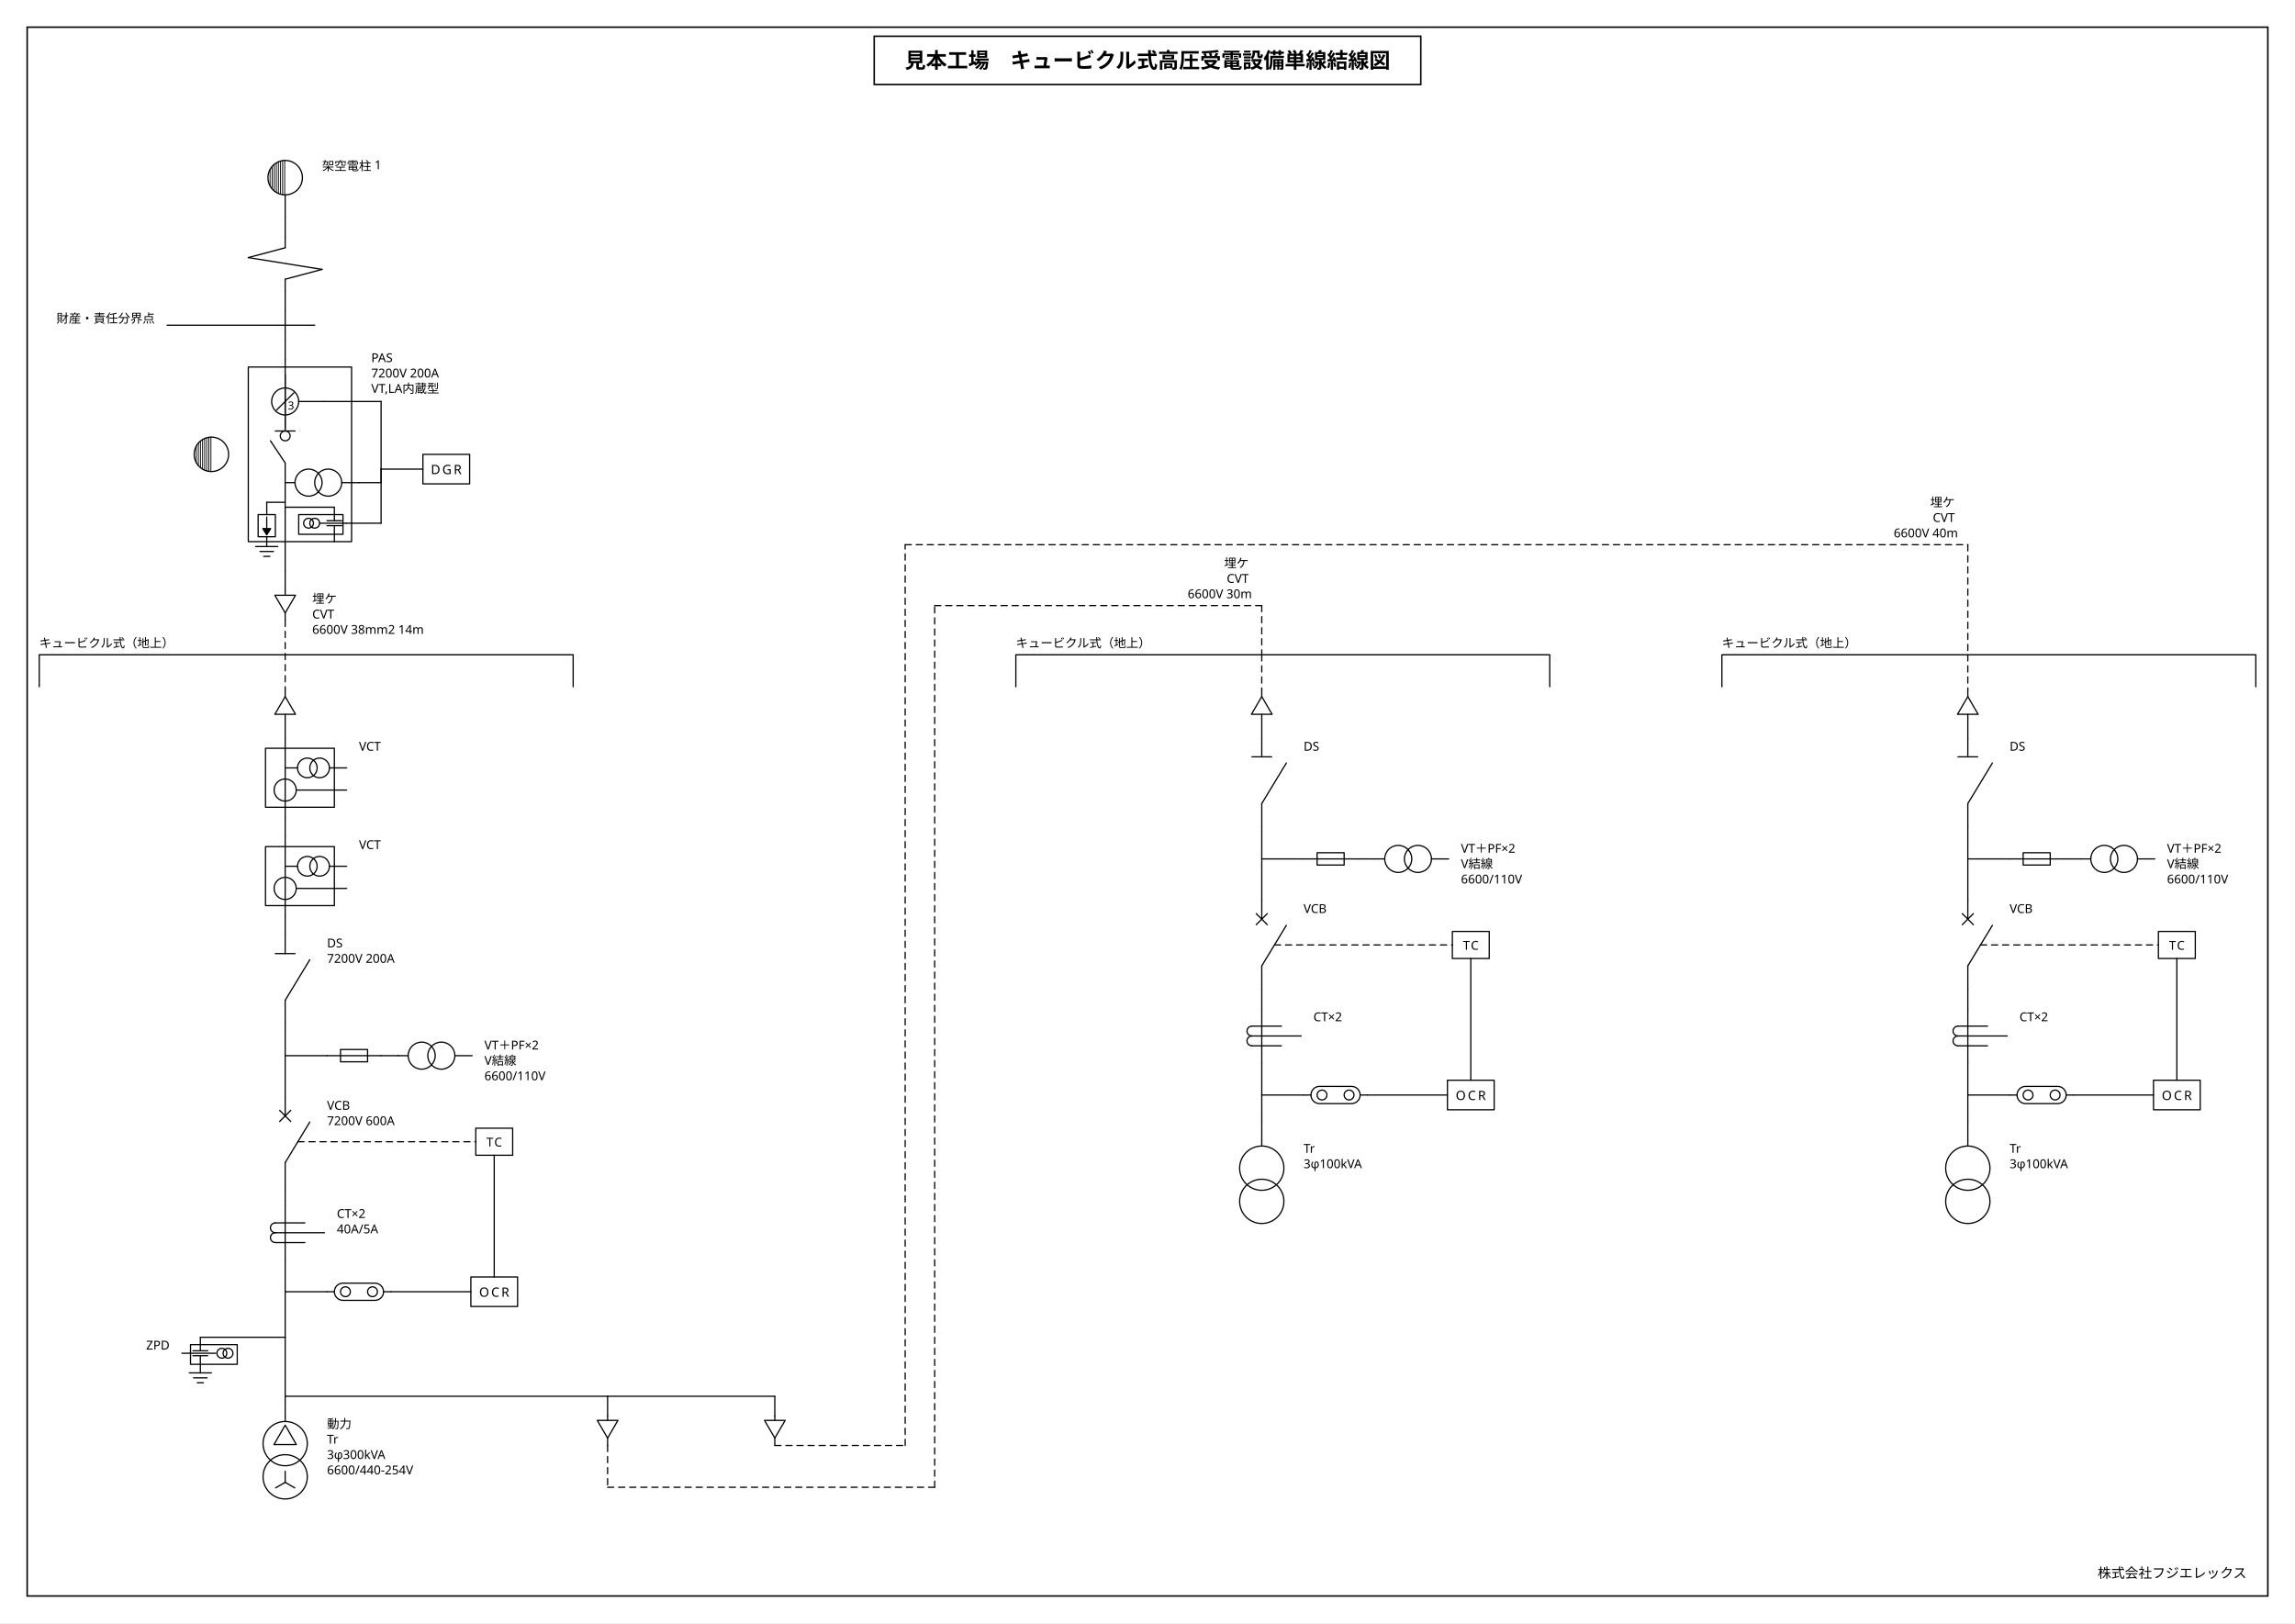
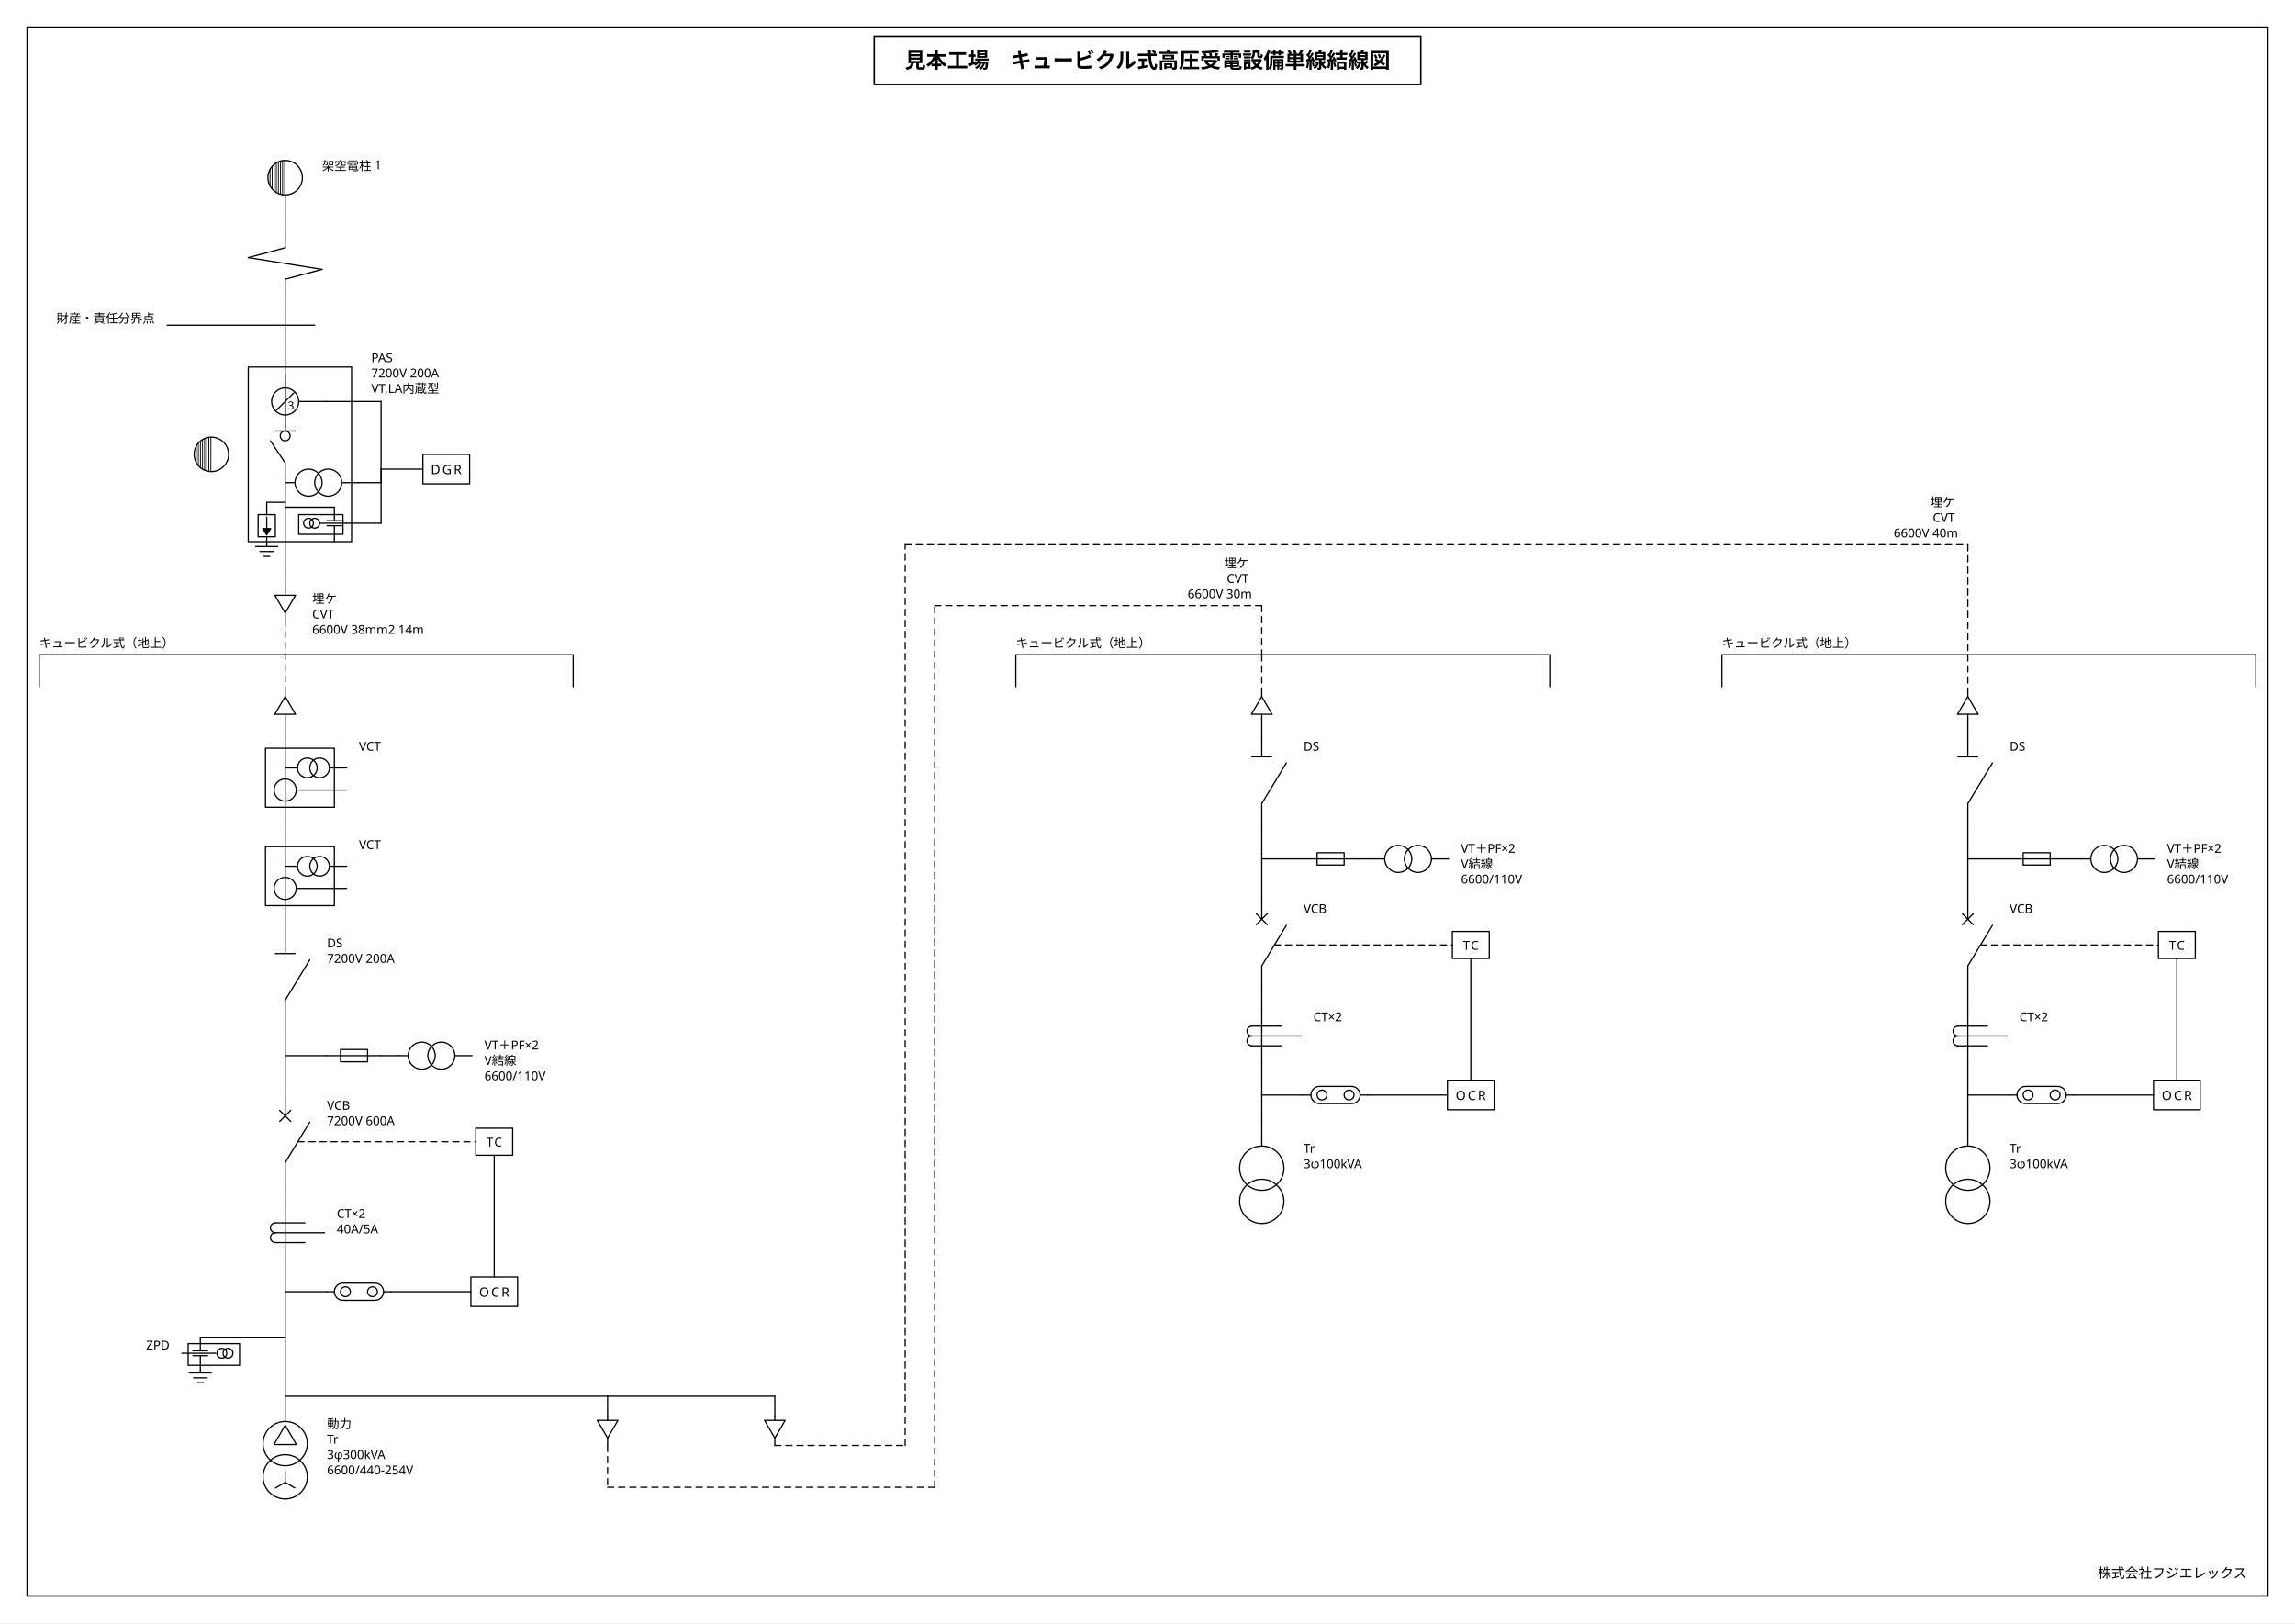
<svg xmlns="http://www.w3.org/2000/svg" viewBox="0 0 1520 1075" width="1520" height="1075">
  <rect x="0" y="0" width="1520" height="1075" fill="#fff" />
  <g stroke="#000" fill="none">
    <rect x="18" y="18" width="1484" height="1039" stroke-width="1" />
    <rect x="579" y="24" width="362" height="32" stroke-width="1" />
  </g>
  <text x="760" y="45" font-size="14" font-weight="700" text-anchor="middle" font-family="IPAGothic, 'IPAゴシック', 'Noto Sans JP', 'Hiragino Kaku Gothic ProN', 'Yu Gothic', sans-serif" fill="#000">見本工場　キュービクル式高圧受電設備単線結線図</text>
  <text x="1488" y="1045" font-size="9" text-anchor="end" font-family="IPAGothic, 'IPAゴシック', 'Noto Sans JP', 'Hiragino Kaku Gothic ProN', 'Yu Gothic', sans-serif" fill="#000">株式会社フジエレックス</text>
  <g transform="translate(188.88 104.63) scale(0.8144)">
    <g stroke="#000" fill="none" stroke-linecap="round" stroke-linejoin="round" color="#000">
      <path d="M -200 404 L 234.2 404 M -200 404 L -200 430 M 234.2 404 L 234.2 430" fill="none" stroke-width="1" />
      <text x="-200" y="398" font-size="10" font-family="IPAGothic, 'IPAゴシック', 'Noto Sans JP', 'Hiragino Kaku Gothic ProN', 'Yu Gothic', sans-serif" fill="currentColor" stroke="none">キュービクル式（地上）</text>
      <path d="M 594.2 404 L 1028.4 404 M 594.2 404 L 594.2 430 M 1028.4 404 L 1028.4 430" fill="none" stroke-width="1" />
      <text x="594.2" y="398" font-size="10" font-family="IPAGothic, 'IPAゴシック', 'Noto Sans JP', 'Hiragino Kaku Gothic ProN', 'Yu Gothic', sans-serif" fill="currentColor" stroke="none">キュービクル式（地上）</text>
      <path d="M 1168.4 404 L 1602.6 404 M 1168.4 404 L 1168.4 430 M 1602.6 404 L 1602.6 430" fill="none" stroke-width="1" />
      <text x="1168.4" y="398" font-size="10" font-family="IPAGothic, 'IPAゴシック', 'Noto Sans JP', 'Hiragino Kaku Gothic ProN', 'Yu Gothic', sans-serif" fill="currentColor" stroke="none">キュービクル式（地上）</text>
      <line x1="0" y1="48" x2="0" y2="64" stroke-width="1" />
      <line x1="0" y1="108" x2="0" y2="124" stroke-width="1" />
      <line x1="0" y1="148" x2="0" y2="164" stroke-width="1" />
      <line x1="0" y1="280" x2="-15" y2="280" stroke-width="1" />
      <line x1="0" y1="284" x2="40" y2="284" stroke-width="1" />
      <line x1="32" y1="198" x2="78" y2="198" stroke-width="1" />
      <line x1="78" y1="198" x2="78" y2="253" stroke-width="1" />
      <line x1="60" y1="264" x2="78" y2="264" stroke-width="1" />
      <line x1="78" y1="264" x2="78" y2="253" stroke-width="1" />
      <line x1="50" y1="297" x2="78" y2="297" stroke-width="1" />
      <line x1="78" y1="297" x2="78" y2="253" stroke-width="1" />
      <line x1="78" y1="253" x2="112" y2="253" stroke-width="1" />
      <line x1="0" y1="336" x2="0" y2="352" stroke-width="1" />
      <line x1="0" y1="376" x2="0" y2="432" stroke-width="1" stroke-dasharray="5 4" />
      <line x1="0" y1="456" x2="0" y2="472" stroke-width="1" />
      <line x1="0" y1="536" x2="0" y2="552" stroke-width="1" />
      <line x1="0" y1="616" x2="0" y2="632" stroke-width="1" />
      <line x1="0" y1="704" x2="0" y2="730" stroke-width="1" />
      <line x1="0" y1="730" x2="34" y2="730" stroke-width="1" />
      <line x1="78" y1="730" x2="92" y2="730" stroke-width="1" />
      <line x1="0" y1="730" x2="0" y2="764" stroke-width="1" />
      <line x1="0" y1="836" x2="0" y2="852" stroke-width="1" />
      <line x1="0" y1="896" x2="0" y2="922" stroke-width="1" />
      <line x1="0" y1="922" x2="34" y2="922" stroke-width="1" />
      <line x1="86" y1="922" x2="151" y2="922" stroke-width="1" />
      <line x1="10.303" y1="800" x2="155" y2="800" stroke-width="1" stroke-dasharray="5 4" />
      <line x1="170" y1="811" x2="170" y2="910" stroke-width="1" />
      <line x1="0" y1="922" x2="0" y2="959" stroke-width="1" />
      <line x1="0" y1="959" x2="-69" y2="959" stroke-width="1" />
      <line x1="0" y1="959" x2="0" y2="1007" stroke-width="1" />
      <line x1="0" y1="1007" x2="0" y2="1023" stroke-width="1" />
      <line x1="794.2" y1="404" x2="794.2" y2="432" stroke-width="1" stroke-dasharray="5 4" />
      <line x1="794.2" y1="456" x2="794.2" y2="472" stroke-width="1" />
      <line x1="794.2" y1="544" x2="794.2" y2="570" stroke-width="1" />
      <line x1="794.2" y1="570" x2="828.2" y2="570" stroke-width="1" />
      <line x1="872.2" y1="570" x2="886.2" y2="570" stroke-width="1" />
      <line x1="794.2" y1="570" x2="794.2" y2="604" stroke-width="1" />
      <line x1="794.2" y1="676" x2="794.2" y2="692" stroke-width="1" />
      <line x1="794.2" y1="736" x2="794.2" y2="762" stroke-width="1" />
      <line x1="794.2" y1="762" x2="828.2" y2="762" stroke-width="1" />
      <line x1="880.2" y1="762" x2="945.2" y2="762" stroke-width="1" />
      <line x1="804.503" y1="640" x2="949.2" y2="640" stroke-width="1" stroke-dasharray="5 4" />
      <line x1="964.2" y1="651" x2="964.2" y2="750" stroke-width="1" />
      <line x1="794.2" y1="762" x2="794.2" y2="783" stroke-width="1" />
      <line x1="794.2" y1="783" x2="794.2" y2="799" stroke-width="1" />
      <line x1="1368.4" y1="404" x2="1368.4" y2="432" stroke-width="1" stroke-dasharray="5 4" />
      <line x1="1368.4" y1="456" x2="1368.4" y2="472" stroke-width="1" />
      <line x1="1368.4" y1="544" x2="1368.4" y2="570" stroke-width="1" />
      <line x1="1368.4" y1="570" x2="1402.4" y2="570" stroke-width="1" />
      <line x1="1446.4" y1="570" x2="1460.4" y2="570" stroke-width="1" />
      <line x1="1368.4" y1="570" x2="1368.4" y2="604" stroke-width="1" />
      <line x1="1368.4" y1="676" x2="1368.4" y2="692" stroke-width="1" />
      <line x1="1368.4" y1="736" x2="1368.4" y2="762" stroke-width="1" />
      <line x1="1368.4" y1="762" x2="1402.4" y2="762" stroke-width="1" />
      <line x1="1454.4" y1="762" x2="1519.4" y2="762" stroke-width="1" />
      <line x1="1378.703" y1="640" x2="1523.4" y2="640" stroke-width="1" stroke-dasharray="5 4" />
      <line x1="1538.4" y1="651" x2="1538.4" y2="750" stroke-width="1" />
      <line x1="1368.4" y1="762" x2="1368.4" y2="783" stroke-width="1" />
      <line x1="1368.4" y1="783" x2="1368.4" y2="799" stroke-width="1" />
      <line x1="0" y1="1007" x2="262.2" y2="1007" stroke-width="1" />
      <line x1="262.2" y1="1007" x2="262.2" y2="1023" stroke-width="1" />
      <line x1="262.2" y1="1047" x2="262.2" y2="1081" stroke-width="1" stroke-dasharray="5 4" />
      <line x1="262.2" y1="1081" x2="528.2" y2="1081" stroke-width="1" stroke-dasharray="5 4" />
      <line x1="528.2" y1="1081" x2="528.2" y2="364" stroke-width="1" stroke-dasharray="5 4" />
      <line x1="528.2" y1="364" x2="794.2" y2="364" stroke-width="1" stroke-dasharray="5 4" />
      <line x1="794.2" y1="364" x2="794.2" y2="404" stroke-width="1" stroke-dasharray="5 4" />
      <line x1="262.2" y1="1007" x2="398.2" y2="1007" stroke-width="1" />
      <line x1="398.2" y1="1007" x2="398.2" y2="1023" stroke-width="1" />
      <line x1="398.2" y1="1047" x2="504.2" y2="1047" stroke-width="1" stroke-dasharray="5 4" />
      <line x1="504.2" y1="1047" x2="504.2" y2="314.5" stroke-width="1" stroke-dasharray="5 4" />
      <line x1="504.2" y1="314.5" x2="1368.4" y2="314.5" stroke-width="1" stroke-dasharray="5 4" />
      <line x1="1368.4" y1="314.5" x2="1368.4" y2="404" stroke-width="1" stroke-dasharray="5 4" />
      <text x="786.2" y="333" font-size="10" text-anchor="end" font-family="IPAGothic, 'IPAゴシック', 'Noto Sans JP', 'Hiragino Kaku Gothic ProN', 'Yu Gothic', sans-serif" fill="currentColor" stroke="none">
        <tspan x="786.2" dy="0">埋ケ</tspan>
        <tspan x="786.2" dy="12.5">CVT</tspan>
        <tspan x="786.2" dy="12.5">6600V 30m</tspan>
      </text>
      <text x="1360.4" y="283.5" font-size="10" text-anchor="end" font-family="IPAGothic, 'IPAゴシック', 'Noto Sans JP', 'Hiragino Kaku Gothic ProN', 'Yu Gothic', sans-serif" fill="currentColor" stroke="none">
        <tspan x="1360.4" dy="0">埋ケ</tspan>
        <tspan x="1360.4" dy="12.5">CVT</tspan>
        <tspan x="1360.4" dy="12.5">6600V 40m</tspan>
      </text>
      <g transform="translate(-16 0)">
        <circle cx="16" cy="16" r="14" fill="none" stroke-width="1" />
        <line x1="3.7" y1="9.313" x2="3.7" y2="22.687" stroke-width="0.7" />
        <line x1="5.4" y1="6.855" x2="5.4" y2="25.145" stroke-width="0.7" />
        <line x1="7.1" y1="5.193" x2="7.1" y2="26.807" stroke-width="0.7" />
        <line x1="8.8" y1="3.993" x2="8.8" y2="28.007" stroke-width="0.7" />
        <line x1="10.5" y1="3.126" x2="10.5" y2="28.874" stroke-width="0.7" />
        <line x1="12.2" y1="2.526" x2="12.2" y2="29.474" stroke-width="0.7" />
        <line x1="13.9" y1="2.158" x2="13.9" y2="29.842" stroke-width="0.7" />
        <line x1="15.6" y1="2.006" x2="15.6" y2="29.994" stroke-width="0.7" />
        <line x1="16" y1="30" x2="16" y2="48" stroke-width="1" />
      </g>
      <text x="30" y="10" font-size="10" text-anchor="start" font-family="IPAGothic, 'IPAゴシック', 'Noto Sans JP', 'Hiragino Kaku Gothic ProN', 'Yu Gothic', sans-serif" fill="currentColor" stroke="none">
        <tspan x="30" dy="0">架空電柱 1</tspan>
      </text>
      <g transform="translate(-30 64)">
        <line x1="30" y1="0" x2="30" y2="9" stroke-width="1" />
        <line x1="30" y1="9" x2="0" y2="17" stroke-width="1" />
        <line x1="0" y1="17" x2="60" y2="26.6" stroke-width="1" />
        <line x1="60" y1="26.6" x2="30" y2="34.6" stroke-width="1" />
        <line x1="30" y1="34.6" x2="30" y2="44" stroke-width="1" />
      </g>
      <g transform="translate(-96 124)">
        <line x1="96" y1="0" x2="96" y2="24" stroke-width="1" />
        <line x1="0" y1="12" x2="120" y2="12" stroke-width="1" />
      </g>
      <text x="-106" y="134" font-size="10" text-anchor="end" font-family="IPAGothic, 'IPAゴシック', 'Noto Sans JP', 'Hiragino Kaku Gothic ProN', 'Yu Gothic', sans-serif" fill="currentColor" stroke="none">
        <tspan x="-106" dy="0">財産・責任分界点</tspan>
      </text>
      <g transform="translate(-36 164)">
        <line x1="36" y1="0" x2="36" y2="6" stroke-width="1" />
        <rect x="6" y="6" width="84" height="142" fill="none" stroke-width="1" />
        <line x1="36" y1="6" x2="36" y2="58" stroke-width="1" />
        <line x1="28" y1="58" x2="44" y2="58" stroke-width="1" />
        <circle cx="36" cy="62" r="4" fill="none" stroke-width="1" />
        <line x1="36" y1="84" x2="24" y2="66" stroke-width="1" />
        <line x1="36" y1="84" x2="36" y2="172" stroke-width="1" />
      </g>
      <text x="70" y="166" font-size="10" text-anchor="start" font-family="IPAGothic, 'IPAゴシック', 'Noto Sans JP', 'Hiragino Kaku Gothic ProN', 'Yu Gothic', sans-serif" fill="currentColor" stroke="none">
        <tspan x="70" dy="0">PAS</tspan>
        <tspan x="70" dy="12.5">7200V 200A</tspan>
        <tspan x="70" dy="12.5">VT,LA内蔵型</tspan>
      </text>
      <g transform="translate(-76 225)">
        <circle cx="16" cy="16" r="14" fill="none" stroke-width="1" />
        <line x1="3.7" y1="9.313" x2="3.7" y2="22.687" stroke-width="0.7" />
        <line x1="5.4" y1="6.855" x2="5.4" y2="25.145" stroke-width="0.7" />
        <line x1="7.1" y1="5.193" x2="7.1" y2="26.807" stroke-width="0.7" />
        <line x1="8.8" y1="3.993" x2="8.8" y2="28.007" stroke-width="0.7" />
        <line x1="10.5" y1="3.126" x2="10.5" y2="28.874" stroke-width="0.7" />
        <line x1="12.2" y1="2.526" x2="12.2" y2="29.474" stroke-width="0.7" />
        <line x1="13.9" y1="2.158" x2="13.9" y2="29.842" stroke-width="0.7" />
        <line x1="15.6" y1="2.006" x2="15.6" y2="29.994" stroke-width="0.7" />
      </g>
      <g transform="translate(-20 176)">
        <line x1="20" y1="0" x2="20" y2="44" stroke-width="1" />
        <circle cx="20" cy="22" r="11" fill="none" stroke-width="1" />
        <line x1="12.929" y1="29.071" x2="27.071" y2="14.929" stroke-width="1" />
        <text x="24.75" y="25" font-size="9" text-anchor="middle" dominant-baseline="central" font-family="IPAGothic, 'IPAゴシック', 'Noto Sans JP', 'Hiragino Kaku Gothic ProN', 'Yu Gothic', sans-serif" fill="currentColor" stroke="none">3</text>
        <line x1="31" y1="22" x2="52" y2="22" stroke-width="1" />
      </g>
      <g transform="translate(0 249)">
        <line x1="0" y1="15" x2="8" y2="15" stroke-width="1" />
        <circle cx="19" cy="15" r="11" fill="none" stroke-width="1" />
        <circle cx="35" cy="15" r="11" fill="none" stroke-width="1" />
        <line x1="46" y1="15" x2="60" y2="15" stroke-width="1" />
      </g>
      <g transform="translate(-35 280)">
        <line x1="20" y1="0" x2="20" y2="10" stroke-width="1" />
        <rect x="13" y="10" width="14" height="18" fill="none" stroke-width="1" />
        <line x1="20" y1="12" x2="20" y2="23" stroke-width="1" />
        <polygon points="16.8,21.38 20,26.5 23.2,21.38" fill="currentColor" stroke-width="1" />
        <line x1="20" y1="28" x2="20" y2="36" stroke-width="1" />
        <line x1="11" y1="36" x2="29" y2="36" stroke-width="1" />
        <line x1="14.5" y1="40" x2="25.5" y2="40" stroke-width="1" />
        <line x1="17.5" y1="44" x2="22.5" y2="44" stroke-width="1" />
      </g>
      <g transform="translate(10 284)">
        <line x1="30" y1="0" x2="30" y2="11" stroke-width="1" />
        <rect x="1" y="6" width="36" height="16" fill="none" stroke-width="1" />
        <line x1="24" y1="11" x2="36" y2="11" stroke-width="1" />
        <line x1="24" y1="15" x2="36" y2="15" stroke-width="1" />
        <line x1="30" y1="15" x2="30" y2="28" stroke-width="1" />
        <line x1="18" y1="13" x2="40" y2="13" stroke-width="1" />
        <circle cx="9" cy="13" r="4" fill="none" stroke-width="1" />
        <circle cx="14" cy="13" r="4" fill="none" stroke-width="1" />
      </g>
      <g transform="translate(112 241)">
        <rect x="0" y="0" width="38" height="24" fill="none" stroke-width="1" />
        <text x="19" y="12" font-size="10.5" text-anchor="middle" dominant-baseline="central" font-family="IPAGothic, 'IPAゴシック', 'Noto Sans JP', 'Hiragino Kaku Gothic ProN', 'Yu Gothic', sans-serif" letter-spacing="1.6" fill="currentColor" stroke="none">DGR</text>
      </g>
      <g transform="translate(-12 352)">
        <line x1="12" y1="0" x2="12" y2="3.6" stroke-width="1" />
        <polygon points="3.6,3.6 20.4,3.6 12,18" fill="none" stroke-width="1" />
        <line x1="12" y1="18" x2="12" y2="24" stroke-width="1" />
      </g>
      <text x="22" y="362" font-size="10" text-anchor="start" font-family="IPAGothic, 'IPAゴシック', 'Noto Sans JP', 'Hiragino Kaku Gothic ProN', 'Yu Gothic', sans-serif" fill="currentColor" stroke="none">
        <tspan x="22" dy="0">埋ケ</tspan>
        <tspan x="22" dy="12.5">CVT</tspan>
        <tspan x="22" dy="12.5">6600V 38mm2 14m</tspan>
      </text>
      <g transform="translate(-12 432) rotate(180 12 12)">
        <line x1="12" y1="0" x2="12" y2="3.6" stroke-width="1" />
        <polygon points="3.6,3.6 20.4,3.6 12,18" fill="none" stroke-width="1" />
        <line x1="12" y1="18" x2="12" y2="24" stroke-width="1" />
      </g>
      <g transform="translate(-22 472)">
        <line x1="22" y1="0" x2="22" y2="64" stroke-width="1" />
        <rect x="6" y="8" width="56" height="48" fill="none" stroke-width="1" />
        <line x1="22" y1="24" x2="32" y2="24" stroke-width="1" />
        <circle cx="40" cy="24" r="8" fill="none" stroke-width="1" />
        <circle cx="50" cy="24" r="8" fill="none" stroke-width="1" />
        <line x1="58" y1="24" x2="72" y2="24" stroke-width="1" />
        <circle cx="22" cy="42" r="9" fill="none" stroke-width="1" />
        <line x1="31" y1="42" x2="72" y2="42" stroke-width="1" />
      </g>
      <text x="60" y="482" font-size="10" text-anchor="start" font-family="IPAGothic, 'IPAゴシック', 'Noto Sans JP', 'Hiragino Kaku Gothic ProN', 'Yu Gothic', sans-serif" fill="currentColor" stroke="none">
        <tspan x="60" dy="0">VCT</tspan>
      </text>
      <g transform="translate(-22 552)">
        <line x1="22" y1="0" x2="22" y2="64" stroke-width="1" />
        <rect x="6" y="8" width="56" height="48" fill="none" stroke-width="1" />
        <line x1="22" y1="24" x2="32" y2="24" stroke-width="1" />
        <circle cx="40" cy="24" r="8" fill="none" stroke-width="1" />
        <circle cx="50" cy="24" r="8" fill="none" stroke-width="1" />
        <line x1="58" y1="24" x2="72" y2="24" stroke-width="1" />
        <circle cx="22" cy="42" r="9" fill="none" stroke-width="1" />
        <line x1="31" y1="42" x2="72" y2="42" stroke-width="1" />
      </g>
      <text x="60" y="562" font-size="10" text-anchor="start" font-family="IPAGothic, 'IPAゴシック', 'Noto Sans JP', 'Hiragino Kaku Gothic ProN', 'Yu Gothic', sans-serif" fill="currentColor" stroke="none">
        <tspan x="60" dy="0">VCT</tspan>
      </text>
      <g transform="translate(-24 632)">
        <line x1="24" y1="0" x2="24" y2="15" stroke-width="1" />
        <line x1="16" y1="15" x2="32" y2="15" stroke-width="1" />
        <line x1="24" y1="53" x2="44" y2="20" stroke-width="1" />
        <line x1="24" y1="53" x2="24" y2="72" stroke-width="1" />
      </g>
      <text x="34" y="642" font-size="10" text-anchor="start" font-family="IPAGothic, 'IPAゴシック', 'Noto Sans JP', 'Hiragino Kaku Gothic ProN', 'Yu Gothic', sans-serif" fill="currentColor" stroke="none">
        <tspan x="34" dy="0">DS</tspan>
        <tspan x="34" dy="12.5">7200V 200A</tspan>
      </text>
      <g transform="translate(36 708) rotate(-90 20 22)">
        <line x1="20" y1="0" x2="20" y2="44" stroke-width="1" />
        <rect x="15" y="11" width="10" height="22" fill="none" stroke-width="1" />
      </g>
      <g transform="translate(92 715)">
        <line x1="0" y1="15" x2="8" y2="15" stroke-width="1" />
        <circle cx="19" cy="15" r="11" fill="none" stroke-width="1" />
        <circle cx="35" cy="15" r="11" fill="none" stroke-width="1" />
        <line x1="46" y1="15" x2="60" y2="15" stroke-width="1" />
      </g>
      <text x="162" y="725" font-size="10" text-anchor="start" font-family="IPAGothic, 'IPAゴシック', 'Noto Sans JP', 'Hiragino Kaku Gothic ProN', 'Yu Gothic', sans-serif" fill="currentColor" stroke="none">
        <tspan x="162" dy="0">VT＋PF×2</tspan>
        <tspan x="162" dy="12.5">V結線</tspan>
        <tspan x="162" dy="12.5">6600/110V</tspan>
      </text>
      <g transform="translate(-24 764)">
        <line x1="24" y1="0" x2="24" y2="15" stroke-width="1" />
        <line x1="19.5" y1="10.5" x2="28.5" y2="19.5" stroke-width="1" />
        <line x1="28.5" y1="10.5" x2="19.5" y2="19.5" stroke-width="1" />
        <line x1="24" y1="53" x2="44" y2="20" stroke-width="1" />
        <line x1="24" y1="53" x2="24" y2="72" stroke-width="1" />
      </g>
      <text x="34" y="774" font-size="10" text-anchor="start" font-family="IPAGothic, 'IPAゴシック', 'Noto Sans JP', 'Hiragino Kaku Gothic ProN', 'Yu Gothic', sans-serif" fill="currentColor" stroke="none">
        <tspan x="34" dy="0">VCB</tspan>
        <tspan x="34" dy="12.5">7200V 600A</tspan>
      </text>
      <g transform="translate(-24 852)">
        <line x1="24" y1="0" x2="24" y2="44" stroke-width="1" />
        <line x1="16" y1="14" x2="40" y2="14" stroke-width="1" />
        <line x1="16" y1="30" x2="40" y2="30" stroke-width="1" />
        <line x1="16" y1="22" x2="56" y2="22" stroke-width="1" />
        <path d="M 16 14 A 4 4 0 0 0 16 22" fill="none" stroke-width="1" />
        <path d="M 16 22 A 4 4 0 0 0 16 30" fill="none" stroke-width="1" />
      </g>
      <text x="42" y="862" font-size="10" text-anchor="start" font-family="IPAGothic, 'IPAゴシック', 'Noto Sans JP', 'Hiragino Kaku Gothic ProN', 'Yu Gothic', sans-serif" fill="currentColor" stroke="none">
        <tspan x="42" dy="0">CT×2</tspan>
        <tspan x="42" dy="12.5">40A/5A</tspan>
      </text>
      <g transform="translate(34 911)">
        <line x1="0" y1="11" x2="6" y2="11" stroke-width="1" />
        <rect x="6" y="4" width="40" height="14" rx="7" fill="none" stroke-width="1" />
        <circle cx="15" cy="11" r="4" fill="none" stroke-width="1" />
        <circle cx="37" cy="11" r="4" fill="none" stroke-width="1" />
        <line x1="46" y1="11" x2="52" y2="11" stroke-width="1" />
      </g>
      <g transform="translate(151 910)">
        <rect x="0" y="0" width="38" height="24" fill="none" stroke-width="1" />
        <text x="19" y="12" font-size="10.5" text-anchor="middle" dominant-baseline="central" font-family="IPAGothic, 'IPAゴシック', 'Noto Sans JP', 'Hiragino Kaku Gothic ProN', 'Yu Gothic', sans-serif" letter-spacing="1.6" fill="currentColor" stroke="none">OCR</text>
      </g>
      <g transform="translate(155 789)">
        <rect x="0" y="0" width="30" height="22" fill="none" stroke-width="1" />
        <text x="15" y="11" font-size="10" text-anchor="middle" dominant-baseline="central" font-family="IPAGothic, 'IPAゴシック', 'Noto Sans JP', 'Hiragino Kaku Gothic ProN', 'Yu Gothic', sans-serif" letter-spacing="1" fill="currentColor" stroke="none">TC</text>
      </g>
      <g transform="translate(-84 959)">
        <line x1="15" y1="0" x2="15" y2="11" stroke-width="1" />
-         <rect x="7" y="6" width="38" height="16" fill="none" stroke-width="1" />
+         <rect x="5.1" y="5.2" width="41.8" height="17.6" fill="none" stroke-width="1" />
        <line x1="9" y1="11" x2="21" y2="11" stroke-width="1" />
        <line x1="9" y1="15" x2="21" y2="15" stroke-width="1" />
        <line x1="15" y1="15" x2="15" y2="29" stroke-width="1" />
        <line x1="6" y1="29" x2="24" y2="29" stroke-width="1" />
        <line x1="9.5" y1="33" x2="20.5" y2="33" stroke-width="1" />
        <line x1="12.5" y1="37" x2="17.5" y2="37" stroke-width="1" />
        <line x1="0" y1="13" x2="27.5" y2="13" stroke-width="1" />
        <circle cx="32.5" cy="13" r="4" fill="none" stroke-width="1" />
        <circle cx="37.5" cy="13" r="4" fill="none" stroke-width="1" />
      </g>
      <text x="-94" y="969" font-size="10" text-anchor="end" font-family="IPAGothic, 'IPAゴシック', 'Noto Sans JP', 'Hiragino Kaku Gothic ProN', 'Yu Gothic', sans-serif" fill="currentColor" stroke="none">
        <tspan x="-94" dy="0">ZPD</tspan>
      </text>
      <g transform="translate(-24 1023)">
        <line x1="24" y1="0" x2="24" y2="4.5" stroke-width="1" />
        <circle cx="24" cy="22.5" r="18" fill="none" stroke-width="1" />
        <circle cx="24" cy="49.5" r="18" fill="none" stroke-width="1" />
        <polygon points="24,7.5 33.093,23.25 14.907,23.25" fill="none" stroke-width="1" />
        <line x1="24" y1="54" x2="24" y2="45" stroke-width="1" />
        <line x1="24" y1="54" x2="31.794" y2="58.5" stroke-width="1" />
        <line x1="24" y1="54" x2="16.206" y2="58.5" stroke-width="1" />
      </g>
      <text x="34" y="1033" font-size="10" text-anchor="start" font-family="IPAGothic, 'IPAゴシック', 'Noto Sans JP', 'Hiragino Kaku Gothic ProN', 'Yu Gothic', sans-serif" fill="currentColor" stroke="none">
        <tspan x="34" dy="0">動力</tspan>
        <tspan x="34" dy="12.5">Tr</tspan>
        <tspan x="34" dy="12.5">3φ300kVA</tspan>
        <tspan x="34" dy="12.5">6600/440-254V</tspan>
      </text>
      <g transform="translate(782.2 432) rotate(180 12 12)">
        <line x1="12" y1="0" x2="12" y2="3.6" stroke-width="1" />
        <polygon points="3.6,3.6 20.4,3.6 12,18" fill="none" stroke-width="1" />
        <line x1="12" y1="18" x2="12" y2="24" stroke-width="1" />
      </g>
      <g transform="translate(770.2 472)">
        <line x1="24" y1="0" x2="24" y2="15" stroke-width="1" />
        <line x1="16" y1="15" x2="32" y2="15" stroke-width="1" />
        <line x1="24" y1="53" x2="44" y2="20" stroke-width="1" />
        <line x1="24" y1="53" x2="24" y2="72" stroke-width="1" />
      </g>
      <text x="828.2" y="482" font-size="10" text-anchor="start" font-family="IPAGothic, 'IPAゴシック', 'Noto Sans JP', 'Hiragino Kaku Gothic ProN', 'Yu Gothic', sans-serif" fill="currentColor" stroke="none">
        <tspan x="828.2" dy="0">DS</tspan>
      </text>
      <g transform="translate(830.2 548) rotate(-90 20 22)">
        <line x1="20" y1="0" x2="20" y2="44" stroke-width="1" />
        <rect x="15" y="11" width="10" height="22" fill="none" stroke-width="1" />
      </g>
      <g transform="translate(886.2 555)">
        <line x1="0" y1="15" x2="8" y2="15" stroke-width="1" />
        <circle cx="19" cy="15" r="11" fill="none" stroke-width="1" />
        <circle cx="35" cy="15" r="11" fill="none" stroke-width="1" />
        <line x1="46" y1="15" x2="60" y2="15" stroke-width="1" />
      </g>
      <text x="956.2" y="565" font-size="10" text-anchor="start" font-family="IPAGothic, 'IPAゴシック', 'Noto Sans JP', 'Hiragino Kaku Gothic ProN', 'Yu Gothic', sans-serif" fill="currentColor" stroke="none">
        <tspan x="956.2" dy="0">VT＋PF×2</tspan>
        <tspan x="956.2" dy="12.5">V結線</tspan>
        <tspan x="956.2" dy="12.5">6600/110V</tspan>
      </text>
      <g transform="translate(770.2 604)">
        <line x1="24" y1="0" x2="24" y2="15" stroke-width="1" />
        <line x1="19.5" y1="10.5" x2="28.5" y2="19.5" stroke-width="1" />
        <line x1="28.5" y1="10.5" x2="19.5" y2="19.5" stroke-width="1" />
        <line x1="24" y1="53" x2="44" y2="20" stroke-width="1" />
        <line x1="24" y1="53" x2="24" y2="72" stroke-width="1" />
      </g>
      <text x="828.2" y="614" font-size="10" text-anchor="start" font-family="IPAGothic, 'IPAゴシック', 'Noto Sans JP', 'Hiragino Kaku Gothic ProN', 'Yu Gothic', sans-serif" fill="currentColor" stroke="none">
        <tspan x="828.2" dy="0">VCB</tspan>
      </text>
      <g transform="translate(770.2 692)">
        <line x1="24" y1="0" x2="24" y2="44" stroke-width="1" />
        <line x1="16" y1="14" x2="40" y2="14" stroke-width="1" />
        <line x1="16" y1="30" x2="40" y2="30" stroke-width="1" />
        <line x1="16" y1="22" x2="56" y2="22" stroke-width="1" />
        <path d="M 16 14 A 4 4 0 0 0 16 22" fill="none" stroke-width="1" />
        <path d="M 16 22 A 4 4 0 0 0 16 30" fill="none" stroke-width="1" />
      </g>
      <text x="836.2" y="702" font-size="10" text-anchor="start" font-family="IPAGothic, 'IPAゴシック', 'Noto Sans JP', 'Hiragino Kaku Gothic ProN', 'Yu Gothic', sans-serif" fill="currentColor" stroke="none">
        <tspan x="836.2" dy="0">CT×2</tspan>
      </text>
      <g transform="translate(828.2 751)">
        <line x1="0" y1="11" x2="6" y2="11" stroke-width="1" />
        <rect x="6" y="4" width="40" height="14" rx="7" fill="none" stroke-width="1" />
        <circle cx="15" cy="11" r="4" fill="none" stroke-width="1" />
        <circle cx="37" cy="11" r="4" fill="none" stroke-width="1" />
        <line x1="46" y1="11" x2="52" y2="11" stroke-width="1" />
      </g>
      <g transform="translate(945.2 750)">
        <rect x="0" y="0" width="38" height="24" fill="none" stroke-width="1" />
        <text x="19" y="12" font-size="10.5" text-anchor="middle" dominant-baseline="central" font-family="IPAGothic, 'IPAゴシック', 'Noto Sans JP', 'Hiragino Kaku Gothic ProN', 'Yu Gothic', sans-serif" letter-spacing="1.6" fill="currentColor" stroke="none">OCR</text>
      </g>
      <g transform="translate(949.2 629)">
        <rect x="0" y="0" width="30" height="22" fill="none" stroke-width="1" />
        <text x="15" y="11" font-size="10" text-anchor="middle" dominant-baseline="central" font-family="IPAGothic, 'IPAゴシック', 'Noto Sans JP', 'Hiragino Kaku Gothic ProN', 'Yu Gothic', sans-serif" letter-spacing="1" fill="currentColor" stroke="none">TC</text>
      </g>
      <g transform="translate(770.2 799)">
        <line x1="24" y1="0" x2="24" y2="4.5" stroke-width="1" />
        <circle cx="24" cy="22.5" r="18" fill="none" stroke-width="1" />
        <circle cx="24" cy="49.5" r="18" fill="none" stroke-width="1" />
      </g>
      <text x="828.2" y="809" font-size="10" text-anchor="start" font-family="IPAGothic, 'IPAゴシック', 'Noto Sans JP', 'Hiragino Kaku Gothic ProN', 'Yu Gothic', sans-serif" fill="currentColor" stroke="none">
        <tspan x="828.2" dy="0">Tr</tspan>
        <tspan x="828.2" dy="12.5">3φ100kVA</tspan>
      </text>
      <g transform="translate(1356.4 432) rotate(180 12 12)">
        <line x1="12" y1="0" x2="12" y2="3.6" stroke-width="1" />
        <polygon points="3.6,3.6 20.4,3.6 12,18" fill="none" stroke-width="1" />
        <line x1="12" y1="18" x2="12" y2="24" stroke-width="1" />
      </g>
      <g transform="translate(1344.4 472)">
        <line x1="24" y1="0" x2="24" y2="15" stroke-width="1" />
        <line x1="16" y1="15" x2="32" y2="15" stroke-width="1" />
        <line x1="24" y1="53" x2="44" y2="20" stroke-width="1" />
        <line x1="24" y1="53" x2="24" y2="72" stroke-width="1" />
      </g>
      <text x="1402.4" y="482" font-size="10" text-anchor="start" font-family="IPAGothic, 'IPAゴシック', 'Noto Sans JP', 'Hiragino Kaku Gothic ProN', 'Yu Gothic', sans-serif" fill="currentColor" stroke="none">
        <tspan x="1402.4" dy="0">DS</tspan>
      </text>
      <g transform="translate(1404.4 548) rotate(-90 20 22)">
        <line x1="20" y1="0" x2="20" y2="44" stroke-width="1" />
        <rect x="15" y="11" width="10" height="22" fill="none" stroke-width="1" />
      </g>
      <g transform="translate(1460.4 555)">
        <line x1="0" y1="15" x2="8" y2="15" stroke-width="1" />
        <circle cx="19" cy="15" r="11" fill="none" stroke-width="1" />
        <circle cx="35" cy="15" r="11" fill="none" stroke-width="1" />
        <line x1="46" y1="15" x2="60" y2="15" stroke-width="1" />
      </g>
      <text x="1530.4" y="565" font-size="10" text-anchor="start" font-family="IPAGothic, 'IPAゴシック', 'Noto Sans JP', 'Hiragino Kaku Gothic ProN', 'Yu Gothic', sans-serif" fill="currentColor" stroke="none">
        <tspan x="1530.4" dy="0">VT＋PF×2</tspan>
        <tspan x="1530.4" dy="12.5">V結線</tspan>
        <tspan x="1530.4" dy="12.5">6600/110V</tspan>
      </text>
      <g transform="translate(1344.4 604)">
        <line x1="24" y1="0" x2="24" y2="15" stroke-width="1" />
        <line x1="19.5" y1="10.5" x2="28.5" y2="19.5" stroke-width="1" />
        <line x1="28.5" y1="10.5" x2="19.5" y2="19.5" stroke-width="1" />
        <line x1="24" y1="53" x2="44" y2="20" stroke-width="1" />
        <line x1="24" y1="53" x2="24" y2="72" stroke-width="1" />
      </g>
      <text x="1402.4" y="614" font-size="10" text-anchor="start" font-family="IPAGothic, 'IPAゴシック', 'Noto Sans JP', 'Hiragino Kaku Gothic ProN', 'Yu Gothic', sans-serif" fill="currentColor" stroke="none">
        <tspan x="1402.4" dy="0">VCB</tspan>
      </text>
      <g transform="translate(1344.4 692)">
        <line x1="24" y1="0" x2="24" y2="44" stroke-width="1" />
        <line x1="16" y1="14" x2="40" y2="14" stroke-width="1" />
        <line x1="16" y1="30" x2="40" y2="30" stroke-width="1" />
        <line x1="16" y1="22" x2="56" y2="22" stroke-width="1" />
        <path d="M 16 14 A 4 4 0 0 0 16 22" fill="none" stroke-width="1" />
        <path d="M 16 22 A 4 4 0 0 0 16 30" fill="none" stroke-width="1" />
      </g>
      <text x="1410.4" y="702" font-size="10" text-anchor="start" font-family="IPAGothic, 'IPAゴシック', 'Noto Sans JP', 'Hiragino Kaku Gothic ProN', 'Yu Gothic', sans-serif" fill="currentColor" stroke="none">
        <tspan x="1410.4" dy="0">CT×2</tspan>
      </text>
      <g transform="translate(1402.4 751)">
        <line x1="0" y1="11" x2="6" y2="11" stroke-width="1" />
        <rect x="6" y="4" width="40" height="14" rx="7" fill="none" stroke-width="1" />
        <circle cx="15" cy="11" r="4" fill="none" stroke-width="1" />
        <circle cx="37" cy="11" r="4" fill="none" stroke-width="1" />
        <line x1="46" y1="11" x2="52" y2="11" stroke-width="1" />
      </g>
      <g transform="translate(1519.4 750)">
        <rect x="0" y="0" width="38" height="24" fill="none" stroke-width="1" />
        <text x="19" y="12" font-size="10.5" text-anchor="middle" dominant-baseline="central" font-family="IPAGothic, 'IPAゴシック', 'Noto Sans JP', 'Hiragino Kaku Gothic ProN', 'Yu Gothic', sans-serif" letter-spacing="1.6" fill="currentColor" stroke="none">OCR</text>
      </g>
      <g transform="translate(1523.4 629)">
        <rect x="0" y="0" width="30" height="22" fill="none" stroke-width="1" />
        <text x="15" y="11" font-size="10" text-anchor="middle" dominant-baseline="central" font-family="IPAGothic, 'IPAゴシック', 'Noto Sans JP', 'Hiragino Kaku Gothic ProN', 'Yu Gothic', sans-serif" letter-spacing="1" fill="currentColor" stroke="none">TC</text>
      </g>
      <g transform="translate(1344.4 799)">
        <line x1="24" y1="0" x2="24" y2="4.5" stroke-width="1" />
        <circle cx="24" cy="22.5" r="18" fill="none" stroke-width="1" />
        <circle cx="24" cy="49.5" r="18" fill="none" stroke-width="1" />
      </g>
      <text x="1402.4" y="809" font-size="10" text-anchor="start" font-family="IPAGothic, 'IPAゴシック', 'Noto Sans JP', 'Hiragino Kaku Gothic ProN', 'Yu Gothic', sans-serif" fill="currentColor" stroke="none">
        <tspan x="1402.4" dy="0">Tr</tspan>
        <tspan x="1402.4" dy="12.5">3φ100kVA</tspan>
      </text>
      <g transform="translate(250.2 1023)">
        <line x1="12" y1="0" x2="12" y2="3.6" stroke-width="1" />
        <polygon points="3.6,3.6 20.4,3.6 12,18" fill="none" stroke-width="1" />
        <line x1="12" y1="18" x2="12" y2="24" stroke-width="1" />
      </g>
      <g transform="translate(386.2 1023)">
        <line x1="12" y1="0" x2="12" y2="3.6" stroke-width="1" />
        <polygon points="3.6,3.6 20.4,3.6 12,18" fill="none" stroke-width="1" />
        <line x1="12" y1="18" x2="12" y2="24" stroke-width="1" />
      </g>
    </g>
  </g>
</svg>
